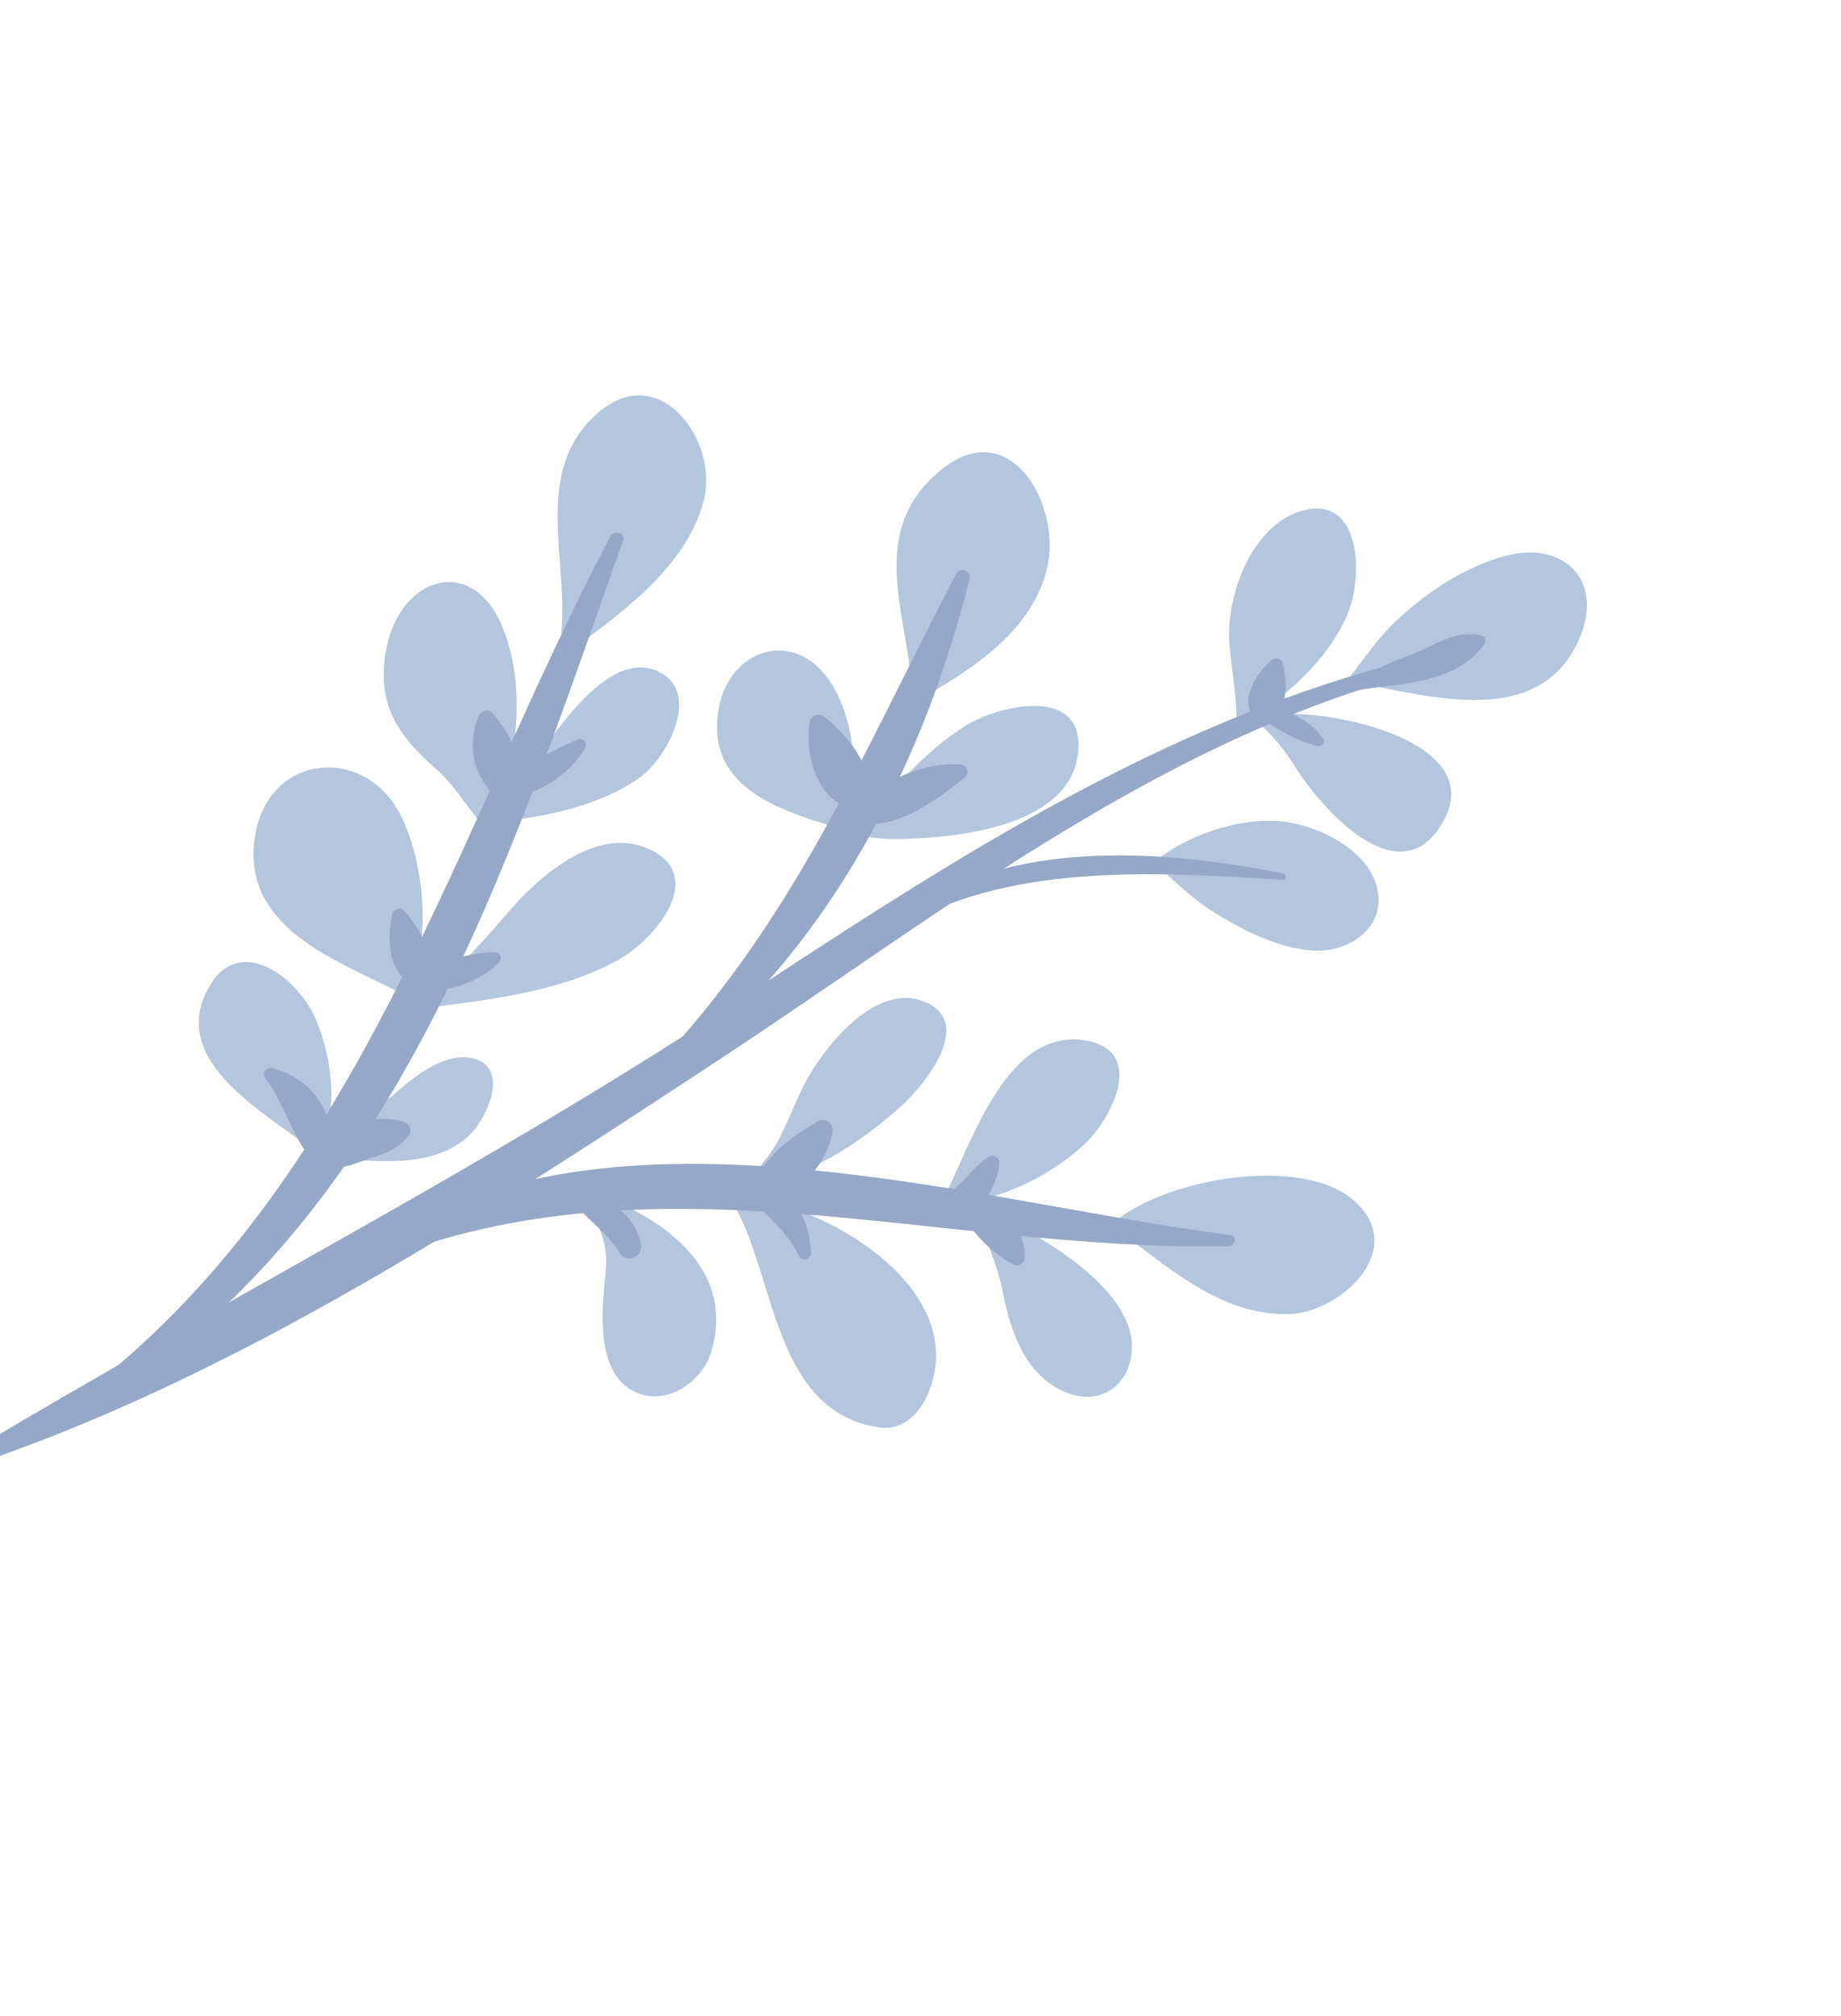
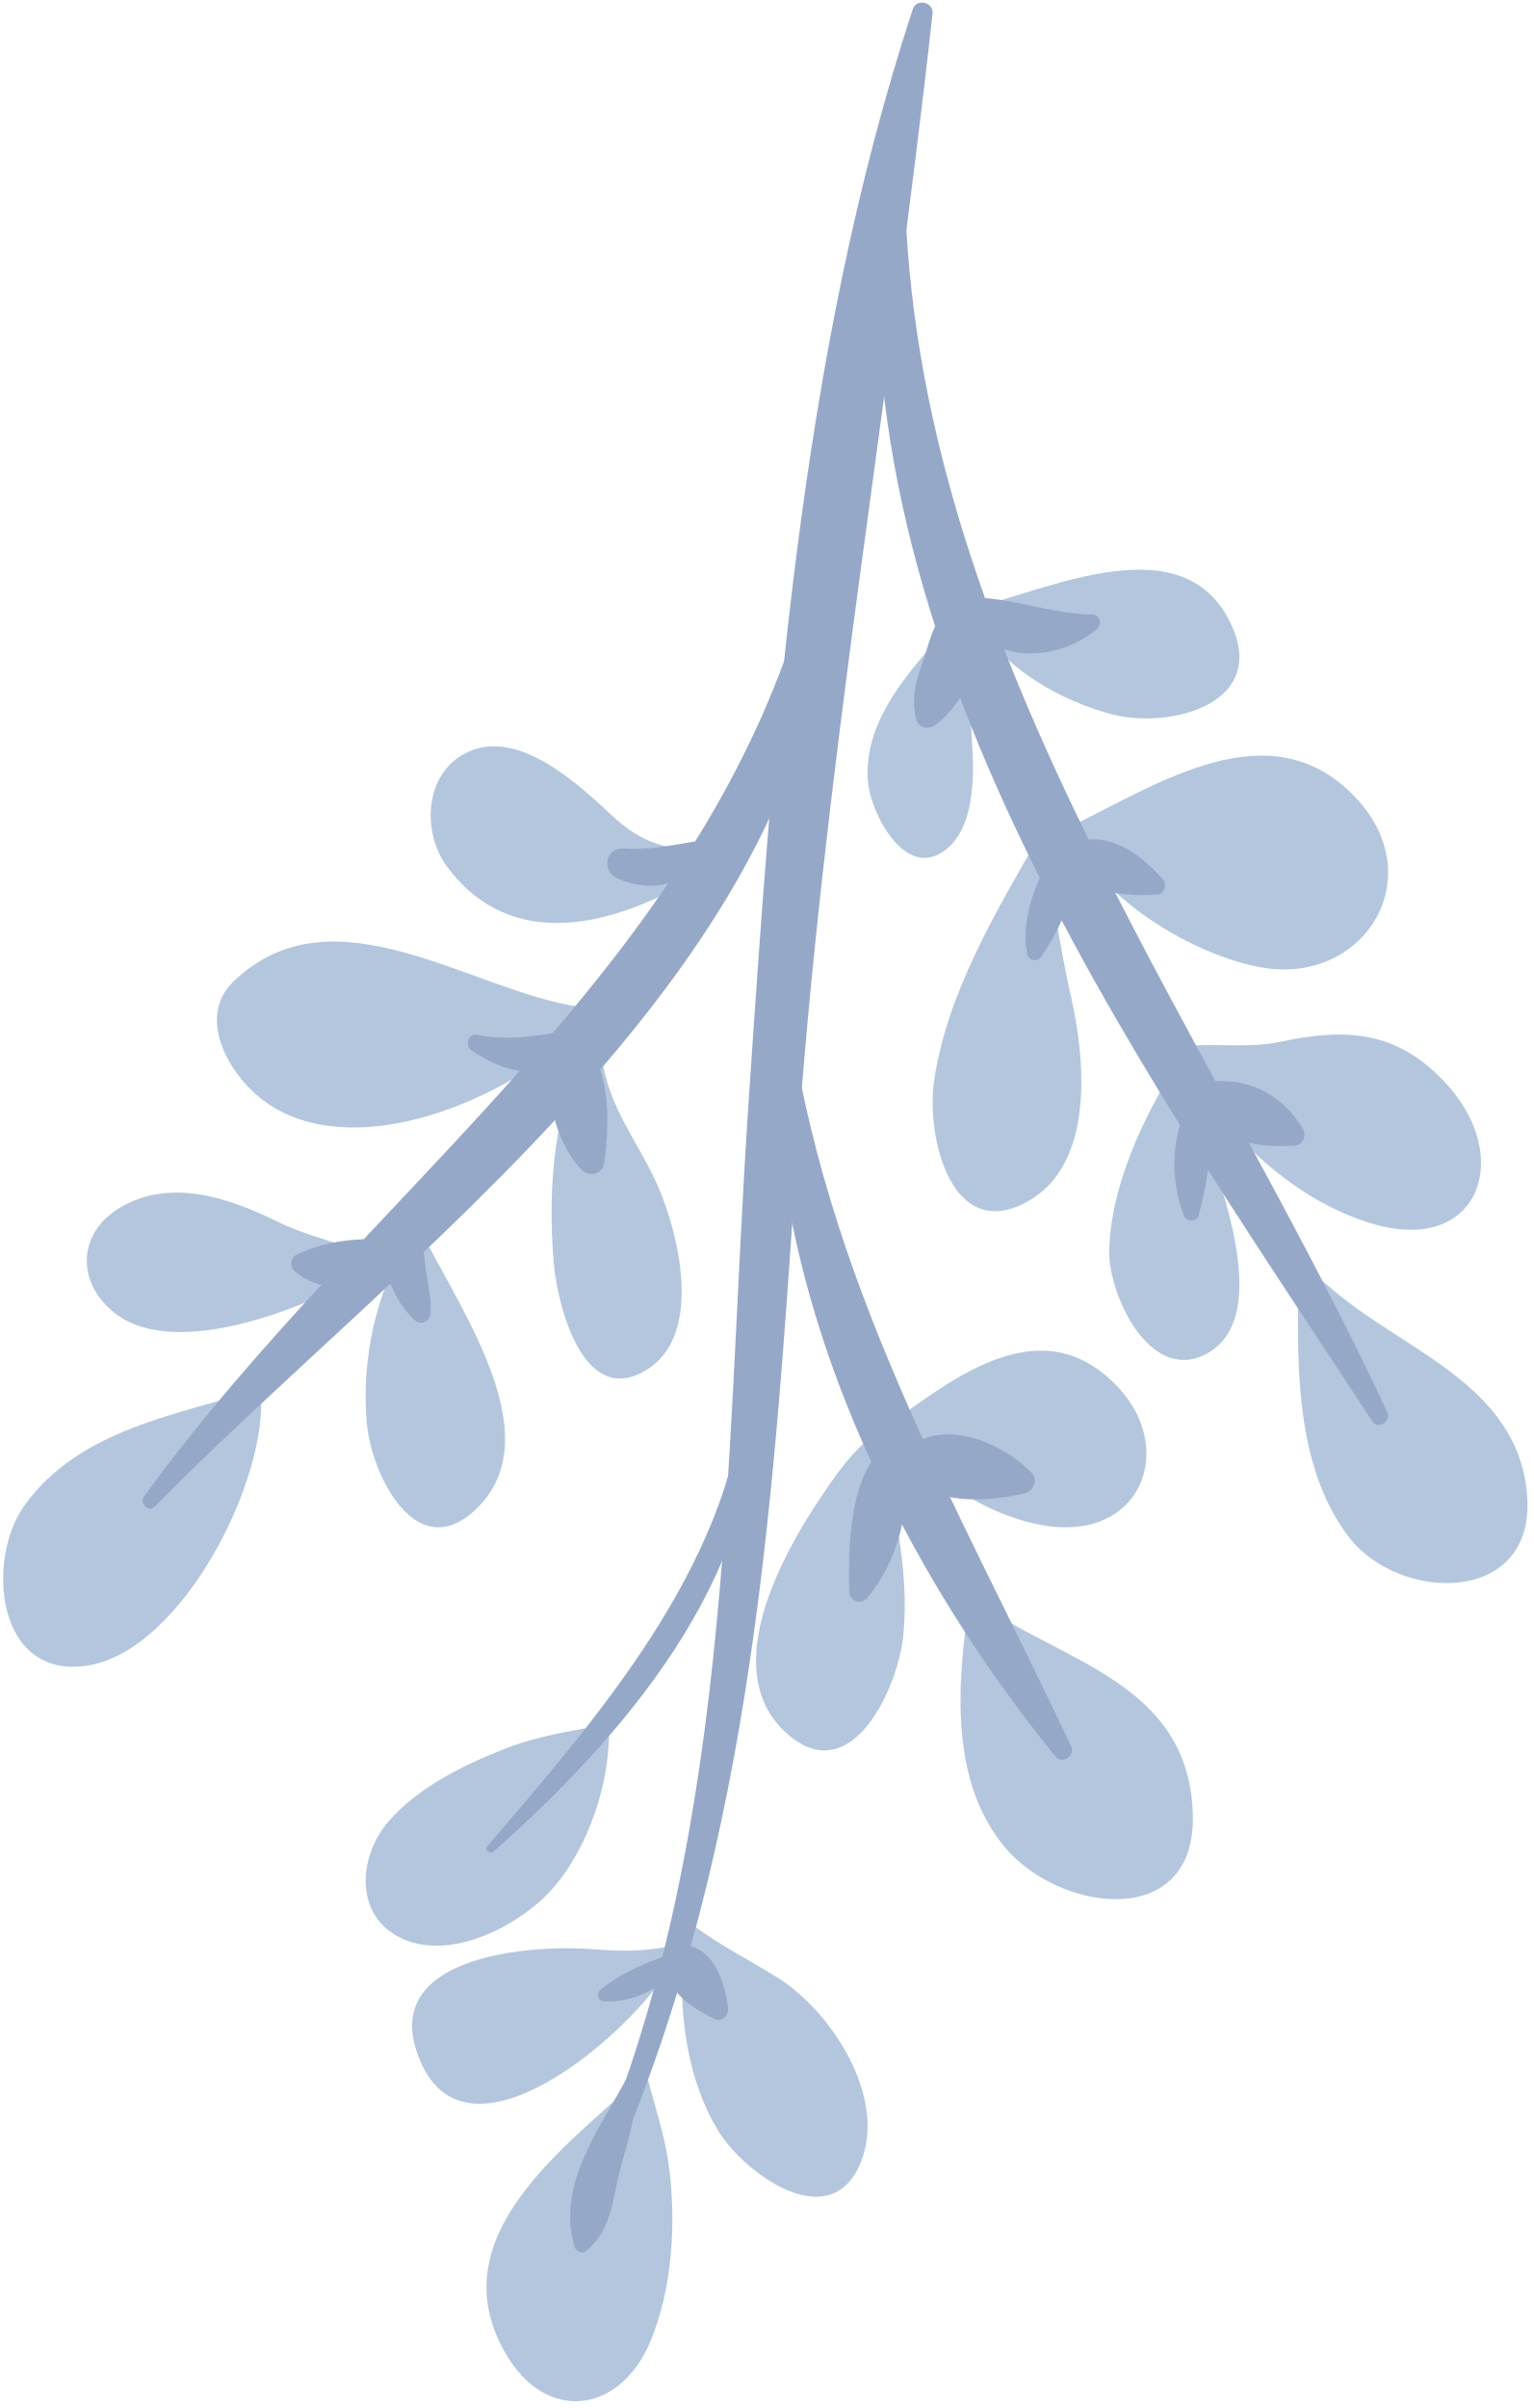
- <svg xmlns="http://www.w3.org/2000/svg" width="262" height="287" viewBox="0 0 262 287" fill="none">
+ <svg xmlns="http://www.w3.org/2000/svg" width="165" height="259" viewBox="0 0 165 259" fill="none">
  <g opacity="0.5">
-     <path fill-rule="evenodd" clip-rule="evenodd" d="M192.489 97.1C203.226 98.959 219.249 104.117 224.9 90.783C228.328 82.682 222.681 76.999 214.483 79.088C208.478 80.636 202.505 84.648 198.12 89.021C195.815 91.331 193.966 94.092 191.941 96.639" fill="#688EBC" />
-     <path fill-rule="evenodd" clip-rule="evenodd" d="M180.915 101.791C188.776 100.599 213.509 105.63 204.74 118.085C198.478 126.994 187.888 114.718 184.526 109.393C182.91 106.839 181.454 104.931 179.132 102.917" fill="#688EBC" />
-     <path fill-rule="evenodd" clip-rule="evenodd" d="M179.386 101.4C184.601 97.813 189.656 92.983 192.006 86.992C193.982 81.998 193.799 70.504 185.542 72.662C178.159 74.591 174.438 84.99 175.032 91.753C175.333 95.274 175.975 98.598 176.036 102.143" fill="#688EBC" />
-     <path fill-rule="evenodd" clip-rule="evenodd" d="M165.161 122.052C169.592 118.806 175.775 116.701 181.261 116.85C186.732 116.997 194.735 120.628 196.08 126.498C197.354 132.088 191.989 135.628 187.008 135.33C182.039 135.034 177.09 132.502 172.936 129.947C169.479 127.804 166.644 124.906 163.631 122.196" fill="#688EBC" />
-     <path fill-rule="evenodd" clip-rule="evenodd" d="M131.512 99.189C138.79 95.077 146.926 89.645 149.046 80.998C151.233 72.06 143.925 58.933 134.088 66.797C122.925 75.749 129.584 87.967 129.841 99.14" fill="#688EBC" />
-     <path fill-rule="evenodd" clip-rule="evenodd" d="M121.755 118.271C126.785 113.008 131.232 107.146 137.528 103.274C142.228 100.391 154.059 97.611 153.52 106.68C152.91 116.82 138.696 118.874 131.225 119.315C128.116 119.499 125.483 119.632 122.425 118.905" fill="#688EBC" />
-     <path fill-rule="evenodd" clip-rule="evenodd" d="M119.191 117.096C123.107 112.017 121.578 102.298 118.284 97.201C113.168 89.264 103.783 92.335 102.306 100.945C100.287 112.718 112.083 115.672 120.751 118.31" fill="#688EBC" />
-     <path fill-rule="evenodd" clip-rule="evenodd" d="M80.23 93.341C87.924 87.689 97.491 81.097 100.147 71.447C102.482 62.922 94.012 51.189 85.207 58.698C76.64 66.007 80.044 77.248 80.046 86.575C80.058 89.112 79.78 91.68 79.687 94.225" fill="#688EBC" />
-     <path fill-rule="evenodd" clip-rule="evenodd" d="M70.586 116.983C77.442 116.402 85.633 114.685 91.241 110.561C94.905 107.883 99.945 98.577 93.781 95.624C84.986 91.409 75.123 110.563 71.049 116.419" fill="#688EBC" />
-     <path fill-rule="evenodd" clip-rule="evenodd" d="M70.88 115.699C73.572 107.55 74.847 98.077 71.768 89.841C67.575 78.674 56.934 81.892 54.97 92.496C53.518 100.253 56.727 104.835 62.106 109.486C64.732 111.744 66.453 114.966 68.795 117.539" fill="#688EBC" />
-     <path fill-rule="evenodd" clip-rule="evenodd" d="M59.904 143.6C69.27 142.358 79.522 141.325 87.978 136.678C93.256 133.784 100.942 124.563 92.177 120.778C84.678 117.552 76.452 124.979 72.011 130.254C68.009 134.995 63.81 139.224 59.283 143.457" fill="#688EBC" />
-     <path fill-rule="evenodd" clip-rule="evenodd" d="M58.01 140.607C61.614 133.886 60.291 122.533 57.062 116.094C52.044 106.072 38.402 107.141 36.348 118.772C34.022 131.967 47.826 136.68 57.158 141.418" fill="#688EBC" />
-     <path fill-rule="evenodd" clip-rule="evenodd" d="M47.141 164.906C53.528 165.257 61.505 166.48 66.709 161.721C69.158 159.466 72.404 152.657 68.039 150.891C63.978 149.26 59.133 153.119 56.426 155.489C52.91 158.576 49.21 161.156 44.633 162.205" fill="#688EBC" />
-     <path fill-rule="evenodd" clip-rule="evenodd" d="M46.121 162.22C48.065 156.899 47.09 150.179 44.988 145.178C42.521 139.273 33.824 132.351 29.444 141.083C23.812 152.273 40.408 159.701 46.822 165.565" fill="#688EBC" />
-     <path fill-rule="evenodd" clip-rule="evenodd" d="M158.406 174.189C165.373 167.891 185.423 164.151 192.976 171.114C200.467 178.057 190.693 186.879 183.531 187.07C173.334 187.349 165.73 179.766 157.896 174.226" fill="#688EBC" />
-     <path fill-rule="evenodd" clip-rule="evenodd" d="M140.951 172.758C147.784 175.448 161.316 183.412 161.146 191.836C161.035 197.189 156.709 200.149 151.906 198.283C146.063 196.005 143.898 189.74 142.785 184.055C142.051 180.239 140.452 176.97 139.37 173.212" fill="#688EBC" />
-     <path fill-rule="evenodd" clip-rule="evenodd" d="M135.704 171.487C142.509 170.722 149.145 167.673 154.235 163.031C158.284 159.34 163.284 149.538 154.477 148.113C142.766 146.218 137.927 164.249 133.617 171.993" fill="#688EBC" />
-     <path fill-rule="evenodd" clip-rule="evenodd" d="M106.332 169.106C114.585 167.807 122.256 162.945 128.365 157.404C131.722 154.367 139.082 145.243 131.223 142.46C124.406 140.05 117.21 149.169 114.578 154.229C112.391 158.449 111.458 162.394 108.206 166.018" fill="#688EBC" />
-     <path fill-rule="evenodd" clip-rule="evenodd" d="M108.852 170.897C118.515 172.917 132.889 181.323 133.262 192.586C133.406 197.386 130.548 204.068 125.037 203.198C110.237 200.887 110.392 182.113 104.693 171.891" fill="#688EBC" />
-     <path fill-rule="evenodd" clip-rule="evenodd" d="M86.198 170.395C95.291 174.111 104.563 181.059 101.3 192.304C99.965 196.888 94.492 200.552 89.89 197.885C84.867 194.982 85.657 186.605 86.174 181.673C86.648 177.073 85.619 174.704 82.894 170.848" fill="#688EBC" />
-     <path fill-rule="evenodd" clip-rule="evenodd" d="M206.353 94.708C167.591 103.29 134.743 129.587 102.242 150.947C69.553 172.44 34.725 195.347 -2.499 208.133C-3.674 208.544 -4.455 206.78 -3.401 206.153C32.325 184.793 69.262 165.977 104.118 143.063C136.201 121.972 167.735 101.13 205.749 92.709C207.039 92.411 207.658 94.418 206.353 94.708Z" fill="#2C5292" />
-     <path fill-rule="evenodd" clip-rule="evenodd" d="M11.189 198.886C51.34 168.581 64.434 118.912 86.941 76.281C87.429 75.361 89.083 75.898 88.706 76.945C72.494 122.52 56.367 174.899 12.395 200.802C11.127 201.547 10.042 199.745 11.189 198.886Z" fill="#2C5292" />
-     <path fill-rule="evenodd" clip-rule="evenodd" d="M50.943 178.755C85.095 154.093 137.504 171.019 175.149 175.823C176.071 175.938 175.886 177.381 174.984 177.407C133.334 178.258 91.969 163.118 51.723 180.47C50.686 180.91 50.123 179.342 50.943 178.755Z" fill="#2C5292" />
-     <path fill-rule="evenodd" clip-rule="evenodd" d="M90.76 154.433C112.325 132.972 122.349 108.046 136.127 81.676C136.663 80.673 138.295 81.254 138.017 82.384C131.21 110.26 115.754 139.37 91.501 155.31C90.963 155.674 90.3 154.888 90.76 154.433Z" fill="#2C5292" />
-     <path fill-rule="evenodd" clip-rule="evenodd" d="M126.418 131.596C141.919 119.234 164.534 120.723 182.702 124.359C183.205 124.455 183.143 125.278 182.615 125.248C164.628 124.146 143.013 122.674 127.081 132.651C126.37 133.092 125.806 132.093 126.418 131.596Z" fill="#2C5292" />
-     <path fill-rule="evenodd" clip-rule="evenodd" d="M142.27 165.551C142.018 168.93 139.06 174.229 135.066 173.453C134.413 173.325 134.109 172.707 134.211 172.085C134.476 170.51 135.268 169.822 136.457 168.714C137.895 167.387 139.017 165.825 140.665 164.72C141.31 164.284 142.324 164.75 142.27 165.551Z" fill="#2C5292" />
-     <path fill-rule="evenodd" clip-rule="evenodd" d="M144.366 180.045C140.905 178.281 138.675 175.598 136.603 172.483C136.231 171.932 136.847 170.983 137.547 171.2C141.64 172.39 146.121 174.053 145.866 179.088C145.838 179.805 145.041 180.386 144.366 180.045Z" fill="#2C5292" />
-     <path fill-rule="evenodd" clip-rule="evenodd" d="M118.522 161.12C117.817 165.469 113.479 171.193 108.523 169.876C107.911 169.715 107.372 169.029 107.572 168.365C108.672 164.621 113.179 161.478 116.432 159.628C117.503 159.016 118.703 159.928 118.522 161.12Z" fill="#2C5292" />
-     <path fill-rule="evenodd" clip-rule="evenodd" d="M113.807 178.917C112.09 175.325 108.646 172.331 105.625 169.792C104.958 169.234 105.661 168.328 106.405 168.383C112.325 168.789 115.226 172.669 115.446 178.372C115.481 179.186 114.168 179.689 113.807 178.917Z" fill="#2C5292" />
-     <path fill-rule="evenodd" clip-rule="evenodd" d="M88.215 178.331C86.569 175.744 84.028 173.807 81.915 171.644C81.266 170.97 81.795 169.996 82.655 170.149C86.891 170.855 90.158 172.482 91.227 176.991C91.671 178.828 89.299 180.053 88.215 178.331Z" fill="#2C5292" />
-     <path fill-rule="evenodd" clip-rule="evenodd" d="M48.606 162.521C50.431 161.328 52.094 160.635 54.315 160.407C54.78 160.346 55.037 161.139 54.616 161.344C52.906 162.172 51.336 163.252 49.68 164.201C48.646 164.805 47.606 163.169 48.606 162.521Z" fill="#2C5292" />
-     <path fill-rule="evenodd" clip-rule="evenodd" d="M45.881 165.395C44.773 159.978 53.769 158.45 57.466 159.702C58.354 159.999 58.751 161.001 58.124 161.748C56.721 163.42 55.103 164.159 53.025 164.798C51.014 165.408 48.7 166.693 46.568 166.036C46.268 165.952 45.941 165.722 45.881 165.395Z" fill="#2C5292" />
-     <path fill-rule="evenodd" clip-rule="evenodd" d="M43.877 164.517C41.425 161.099 40.286 156.857 37.751 153.422C37.224 152.727 37.949 151.888 38.681 152.055C44.181 153.34 48.58 158.832 46.303 164.49C45.873 165.543 44.471 165.349 43.877 164.517Z" fill="#2C5292" />
-     <path fill-rule="evenodd" clip-rule="evenodd" d="M59.96 139.663C62.309 136.526 66.783 135.765 70.366 135.539C71.155 135.494 71.59 136.429 71.008 137.028C68.358 139.788 64.299 140.95 60.648 141.245C59.712 141.314 59.473 140.318 59.96 139.663Z" fill="#2C5292" />
-     <path fill-rule="evenodd" clip-rule="evenodd" d="M59.157 140.477C55.178 138.578 55.089 133.947 55.851 130.131C55.994 129.452 56.994 129.066 57.481 129.611C60.031 132.492 62.209 136.128 60.441 140.054C60.231 140.542 59.603 140.68 59.157 140.477Z" fill="#2C5292" />
-     <path fill-rule="evenodd" clip-rule="evenodd" d="M71.501 111.924C74.589 108.988 78.435 106.866 82.333 105.237C83.01 104.96 83.701 105.847 83.333 106.456C80.944 110.339 76.853 113.119 72.235 113.543C71.436 113.62 70.901 112.482 71.501 111.924Z" fill="#2C5292" />
-     <path fill-rule="evenodd" clip-rule="evenodd" d="M69.614 112.365C67.183 109.488 66.679 105.733 68.072 102.078C68.46 101.052 69.588 100.863 70.226 101.652C72.382 104.271 74.438 107.46 73.219 111.152C72.773 112.506 70.703 113.637 69.614 112.365Z" fill="#2C5292" />
-     <path fill-rule="evenodd" clip-rule="evenodd" d="M122.951 115.22C125.157 110.799 131.965 108.521 136.63 108.81C137.744 108.883 138.093 110.134 137.242 110.803C133.91 113.44 128.653 117.304 124.259 117.303C123.191 117.297 122.46 116.185 122.951 115.22Z" fill="#2C5292" />
-     <path fill-rule="evenodd" clip-rule="evenodd" d="M120.988 114.945C116.131 113.832 114.546 106.979 115.262 102.802C115.44 101.755 116.738 101.508 117.481 102.121C120.757 104.852 125.581 110.195 122.378 114.516C122.083 114.925 121.449 115.059 120.988 114.945Z" fill="#2C5292" />
-     <path fill-rule="evenodd" clip-rule="evenodd" d="M181.147 100.699C184.02 101.589 186.484 102.499 188.329 105.129C188.739 105.705 188.199 106.341 187.611 106.215C184.964 105.616 182.8 104.341 180.456 102.863C179.333 102.153 179.822 100.295 181.147 100.699Z" fill="#2C5292" />
-     <path fill-rule="evenodd" clip-rule="evenodd" d="M179.419 102.869C175.811 100.494 178.672 96.088 180.921 94.038C181.402 93.585 182.472 93.617 182.651 94.467C183.074 96.595 183.325 98.641 182.471 100.679C182.088 101.58 180.835 103.801 179.419 102.869Z" fill="#2C5292" />
-     <path fill-rule="evenodd" clip-rule="evenodd" d="M193.055 97.561C195.377 95.129 198.454 94.168 201.492 92.944C204.725 91.643 207.247 89.674 210.842 90.445C211.492 90.586 211.622 91.32 211.261 91.816C207.028 97.4 199.499 97.241 193.371 98.234C193.005 98.289 192.84 97.795 193.055 97.561Z" fill="#2C5292" />
+     <path fill-rule="evenodd" clip-rule="evenodd" d="M68.904 223.432C60.937 230.865 47.147 240.52 54.36 253.078C58.745 260.703 66.686 259.636 69.972 251.841C72.367 246.12 72.778 238.936 71.941 232.8C71.493 229.568 70.409 226.427 69.603 223.274" fill="#688EBC" />
+     <path fill-rule="evenodd" clip-rule="evenodd" d="M72.158 211.375C68.359 218.359 49.409 235.031 44.781 220.518C41.464 210.147 57.644 209.123 63.919 209.66C66.93 209.915 69.33 209.907 72.337 209.274" fill="#688EBC" />
+     <path fill-rule="evenodd" clip-rule="evenodd" d="M73.393 210.392C73.101 216.715 73.897 223.661 77.251 229.153C80.038 233.744 89.308 240.542 92.576 232.658C95.499 225.61 89.46 216.362 83.712 212.75C80.724 210.863 77.687 209.367 74.824 207.274" fill="#688EBC" />
+     <path fill-rule="evenodd" clip-rule="evenodd" d="M65.528 186.581C65.438 192.072 63.38 198.272 59.947 202.554C56.526 206.825 48.798 211.009 43.308 208.535C38.083 206.173 38.503 199.759 41.749 195.97C44.987 192.189 49.994 189.775 54.54 188.008C58.336 186.547 62.357 186.039 66.337 185.274" fill="#688EBC" />
+     <path fill-rule="evenodd" clip-rule="evenodd" d="M104.075 173.576C102.955 181.86 102.37 191.625 107.98 198.539C113.781 205.68 128.657 207.786 128.332 195.196C127.942 180.893 114.183 178.818 105.123 172.274" fill="#688EBC" />
+     <path fill-rule="evenodd" clip-rule="evenodd" d="M94.761 154.274C95.918 161.461 97.903 168.547 97.185 175.903C96.643 181.39 91.712 192.498 84.81 186.59C77.098 179.979 84.047 167.41 88.209 161.19C89.94 158.601 91.424 156.423 93.852 154.424" fill="#688EBC" />
+     <path fill-rule="evenodd" clip-rule="evenodd" d="M97.247 152.941C98.928 159.129 107.598 163.781 113.65 164.235C123.065 164.953 126.287 155.618 120.319 149.24C112.155 140.519 102.675 148.136 95.337 153.45" fill="#688EBC" />
+     <path fill-rule="evenodd" clip-rule="evenodd" d="M139.713 136.241C139.57 145.787 139.044 157.393 145.13 165.339C150.513 172.349 164.98 172.687 164.315 161.134C163.665 149.892 152.651 145.814 145.217 140.181C143.188 138.658 141.31 136.885 139.337 135.274" fill="#688EBC" />
+     <path fill-rule="evenodd" clip-rule="evenodd" d="M126.698 114.274C123.02 120.089 119.44 127.654 119.338 134.614C119.259 139.151 123.631 148.79 129.708 145.661C138.38 141.198 129.074 121.768 126.868 114.984" fill="#688EBC" />
+     <path fill-rule="evenodd" clip-rule="evenodd" d="M127.544 115.283C132.412 122.352 139.191 129.09 147.614 131.611C159.047 135.016 162.91 124.591 155.646 116.621C150.342 110.778 144.752 110.567 137.796 112.044C134.41 112.773 130.802 112.198 127.337 112.51" fill="#688EBC" />
+     <path fill-rule="evenodd" clip-rule="evenodd" d="M111.939 89.682C107.272 97.896 101.902 106.69 100.496 116.236C99.615 122.191 102.32 133.886 110.631 129.187C117.732 125.16 116.782 114.118 115.261 107.393C113.901 101.339 113.068 95.438 112.429 89.274" fill="#688EBC" />
+     <path fill-rule="evenodd" clip-rule="evenodd" d="M115.468 89.981C118.648 96.913 128.495 102.717 135.577 104.033C146.594 106.088 153.983 94.571 145.955 85.908C136.845 76.084 124.75 84.237 115.337 88.812" fill="#688EBC" />
+     <path fill-rule="evenodd" clip-rule="evenodd" d="M102.67 66.641C98.532 71.518 92.738 77.137 93.388 84.159C93.705 87.473 97.171 94.173 101.215 91.761C104.968 89.51 104.819 83.318 104.565 79.729C104.229 75.061 104.409 70.555 106.337 66.274" fill="#688EBC" />
+     <path fill-rule="evenodd" clip-rule="evenodd" d="M105.426 67.45C108.493 72.214 114.437 75.496 119.692 76.842C125.888 78.443 136.658 75.694 132.345 66.928C126.83 55.681 110.885 64.419 102.337 65.989" fill="#688EBC" />
+     <path fill-rule="evenodd" clip-rule="evenodd" d="M28.06 149.703C28.87 159.059 19.738 177.297 9.627 179.11C-0.431 180.886 -1.558 167.768 2.617 161.944C8.554 153.649 19.19 152.171 28.337 149.274" fill="#688EBC" />
+     <path fill-rule="evenodd" clip-rule="evenodd" d="M39.744 136.657C33.473 140.477 18.951 146.451 12.341 141.226C8.142 137.904 8.396 132.668 12.785 129.968C18.13 126.687 24.43 128.747 29.633 131.294C33.118 133.014 36.688 133.715 40.337 135.122" fill="#688EBC" />
+     <path fill-rule="evenodd" clip-rule="evenodd" d="M43.926 133.243C40.425 139.129 38.846 146.259 39.471 153.119C39.967 158.575 44.758 168.481 51.213 162.323C59.797 154.136 48.351 139.387 44.784 131.274" fill="#688EBC" />
+     <path fill-rule="evenodd" clip-rule="evenodd" d="M63.567 111.274C59.617 118.636 58.857 127.686 59.582 135.902C59.975 140.412 62.8 151.789 69.766 147.207C75.804 143.23 72.884 131.986 70.442 126.833C68.4 122.54 65.819 119.413 64.895 114.633" fill="#688EBC" />
+     <path fill-rule="evenodd" clip-rule="evenodd" d="M60.617 112.2C53.17 118.681 37.789 125.058 28.588 118.551C24.675 115.766 21.077 109.452 25.098 105.586C35.881 95.188 50.749 106.653 62.337 108.286" fill="#688EBC" />
+     <path fill-rule="evenodd" clip-rule="evenodd" d="M74.703 94.45C66.248 99.452 55.11 102.644 48.12 93.251C45.273 89.417 45.66 82.843 50.564 80.786C55.912 78.537 62.111 84.227 65.729 87.618C69.109 90.775 71.618 91.386 76.337 91.544" fill="#688EBC" />
+     <path fill-rule="evenodd" clip-rule="evenodd" d="M62.436 235.925C79.012 199.851 77.897 157.788 80.509 118.985C83.128 79.95 85.911 38.357 98.208 0.969C98.589 -0.216 100.468 0.227 100.33 1.446C95.772 42.82 88.453 83.622 85.659 125.242C83.086 163.55 80.646 201.271 64.394 236.652C63.852 237.86 61.878 237.14 62.436 235.925Z" fill="#2C5292" />
+     <path fill-rule="evenodd" clip-rule="evenodd" d="M97.308 17.463C97.205 67.767 128.877 108.206 149.255 151.895C149.694 152.839 148.266 153.833 147.66 152.9C121.133 112.45 89.133 67.956 95.053 17.266C95.224 15.806 97.316 16.03 97.308 17.463Z" fill="#2C5292" />
+     <path fill-rule="evenodd" clip-rule="evenodd" d="M89.337 61.305C88.36 103.418 43.212 134.96 16.643 162.058C15.994 162.724 14.956 161.704 15.481 160.97C39.962 127.264 77.015 103.445 87.499 60.89C87.775 59.798 89.364 60.297 89.337 61.305Z" fill="#2C5292" />
+     <path fill-rule="evenodd" clip-rule="evenodd" d="M84.667 107.729C88.743 137.878 102.551 160.924 115.244 187.833C115.719 188.866 114.27 189.816 113.537 188.912C95.434 166.648 81.572 136.746 83.52 107.79C83.555 107.14 84.582 107.087 84.667 107.729Z" fill="#2C5292" />
+     <path fill-rule="evenodd" clip-rule="evenodd" d="M81.326 149.94C81.814 169.761 66.965 186.884 53.093 199.166C52.713 199.509 52.094 198.962 52.437 198.559C64.181 184.891 78.411 168.555 80.085 149.831C80.163 148.998 81.3 149.153 81.326 149.94Z" fill="#2C5292" />
+     <path fill-rule="evenodd" clip-rule="evenodd" d="M44.691 142.062C42.15 139.82 39.714 134.261 42.745 131.547C43.242 131.104 43.917 131.235 44.351 131.692C45.447 132.855 45.517 133.901 45.681 135.518C45.87 137.466 46.438 139.304 46.322 141.284C46.28 142.062 45.297 142.588 44.691 142.062Z" fill="#2C5292" />
+     <path fill-rule="evenodd" clip-rule="evenodd" d="M31.874 134.976C35.37 133.284 38.855 133.127 42.589 133.357C43.253 133.394 43.638 134.458 43.042 134.885C39.621 137.428 35.589 139.995 31.73 136.75C31.176 136.294 31.195 135.308 31.874 134.976Z" fill="#2C5292" />
+     <path fill-rule="evenodd" clip-rule="evenodd" d="M62.568 125.813C59.528 122.624 57.586 115.709 61.63 112.555C62.128 112.165 63 112.149 63.408 112.709C65.728 115.848 65.51 121.338 65.019 125.048C64.86 126.272 63.408 126.677 62.568 125.813Z" fill="#2C5292" />
+     <path fill-rule="evenodd" clip-rule="evenodd" d="M51.233 111.305C55.133 112.106 59.599 111.17 63.447 110.297C64.295 110.102 64.591 111.209 64.099 111.769C60.199 116.242 55.355 116.21 50.677 112.94C50.007 112.476 50.4 111.126 51.233 111.305Z" fill="#2C5292" />
+     <path fill-rule="evenodd" clip-rule="evenodd" d="M67.159 91.264C70.215 91.515 73.293 90.66 76.294 90.282C77.223 90.173 77.68 91.183 77.039 91.776C73.916 94.725 70.647 96.345 66.407 94.474C64.675 93.718 65.132 91.087 67.159 91.264Z" fill="#2C5292" />
+     <path fill-rule="evenodd" clip-rule="evenodd" d="M103.686 69.249C103.534 71.423 103.082 73.168 101.922 75.075C101.69 75.483 100.902 75.209 100.994 74.749C101.366 72.886 101.454 70.983 101.698 69.09C101.842 67.901 103.774 68.06 103.686 69.249Z" fill="#2C5292" />
+     <path fill-rule="evenodd" clip-rule="evenodd" d="M103.041 65.34C108.028 67.73 103.811 75.822 100.58 78.013C99.807 78.541 98.768 78.251 98.552 77.301C98.067 75.173 98.456 73.437 99.201 71.395C99.931 69.424 100.304 66.803 102.115 65.501C102.364 65.313 102.745 65.192 103.041 65.34Z" fill="#2C5292" />
+     <path fill-rule="evenodd" clip-rule="evenodd" d="M104.951 64.275C109.157 64.385 113.225 66.04 117.494 66.095C118.366 66.095 118.597 67.18 118.022 67.661C113.675 71.269 106.641 71.456 103.508 66.224C102.929 65.245 103.93 64.245 104.951 64.275Z" fill="#2C5292" />
+     <path fill-rule="evenodd" clip-rule="evenodd" d="M115.043 92.105C116.124 95.872 114.028 99.897 112.044 102.889C111.603 103.546 110.595 103.327 110.469 102.501C109.871 98.722 111.396 94.785 113.366 91.698C113.877 90.91 114.815 91.321 115.043 92.105Z" fill="#2C5292" />
+     <path fill-rule="evenodd" clip-rule="evenodd" d="M114.88 90.974C118.797 88.949 122.541 91.676 125.121 94.588C125.576 95.113 125.279 96.143 124.551 96.202C120.715 96.494 116.501 96.032 114.441 92.252C114.179 91.79 114.448 91.206 114.88 90.974Z" fill="#2C5292" />
+     <path fill-rule="evenodd" clip-rule="evenodd" d="M130.178 118.059C130.651 122.293 130.02 126.64 128.963 130.731C128.775 131.437 127.65 131.452 127.387 130.791C125.736 126.542 125.992 121.602 128.444 117.666C128.865 116.982 130.095 117.243 130.178 118.059Z" fill="#2C5292" />
+     <path fill-rule="evenodd" clip-rule="evenodd" d="M130.965 116.288C134.727 116.089 138.024 117.955 140.096 121.274C140.679 122.203 140.148 123.216 139.134 123.248C135.744 123.383 131.96 123.096 129.755 119.894C128.945 118.721 129.294 116.388 130.965 116.288Z" fill="#2C5292" />
+     <path fill-rule="evenodd" clip-rule="evenodd" d="M96.471 157.07C98.661 161.499 96.364 168.3 93.316 171.843C92.585 172.687 91.377 172.209 91.357 171.127C91.269 166.879 91.365 160.355 94.02 156.854C94.67 156.007 95.998 156.095 96.471 157.07Z" fill="#2C5292" />
+     <path fill-rule="evenodd" clip-rule="evenodd" d="M97.876 155.671C101.697 152.473 108.115 155.35 111.011 158.444C111.738 159.218 111.151 160.401 110.214 160.623C106.059 161.585 98.886 162.201 97.378 157.039C97.23 156.556 97.506 155.97 97.876 155.671Z" fill="#2C5292" />
+     <path fill-rule="evenodd" clip-rule="evenodd" d="M72.888 212.22C70.443 213.971 68.229 215.385 65.019 215.267C64.312 215.246 64.132 214.431 64.587 214.039C66.663 212.291 68.987 211.337 71.581 210.361C72.825 209.895 74.01 211.408 72.888 212.22Z" fill="#2C5292" />
+     <path fill-rule="evenodd" clip-rule="evenodd" d="M72.203 209.532C76.275 208.09 78.057 213.033 78.332 216.063C78.403 216.719 77.731 217.554 76.946 217.182C74.995 216.234 73.212 215.198 72.105 213.287C71.618 212.437 70.605 210.097 72.203 209.532Z" fill="#2C5292" />
+     <path fill-rule="evenodd" clip-rule="evenodd" d="M68.196 223.605C68.731 226.924 67.638 229.957 66.778 233.118C65.862 236.48 65.907 239.679 63.121 242.079C62.616 242.511 61.953 242.171 61.776 241.584C59.883 234.837 64.558 228.933 67.468 223.45C67.645 223.126 68.139 223.292 68.196 223.605Z" fill="#2C5292" />
  </g>
</svg>
